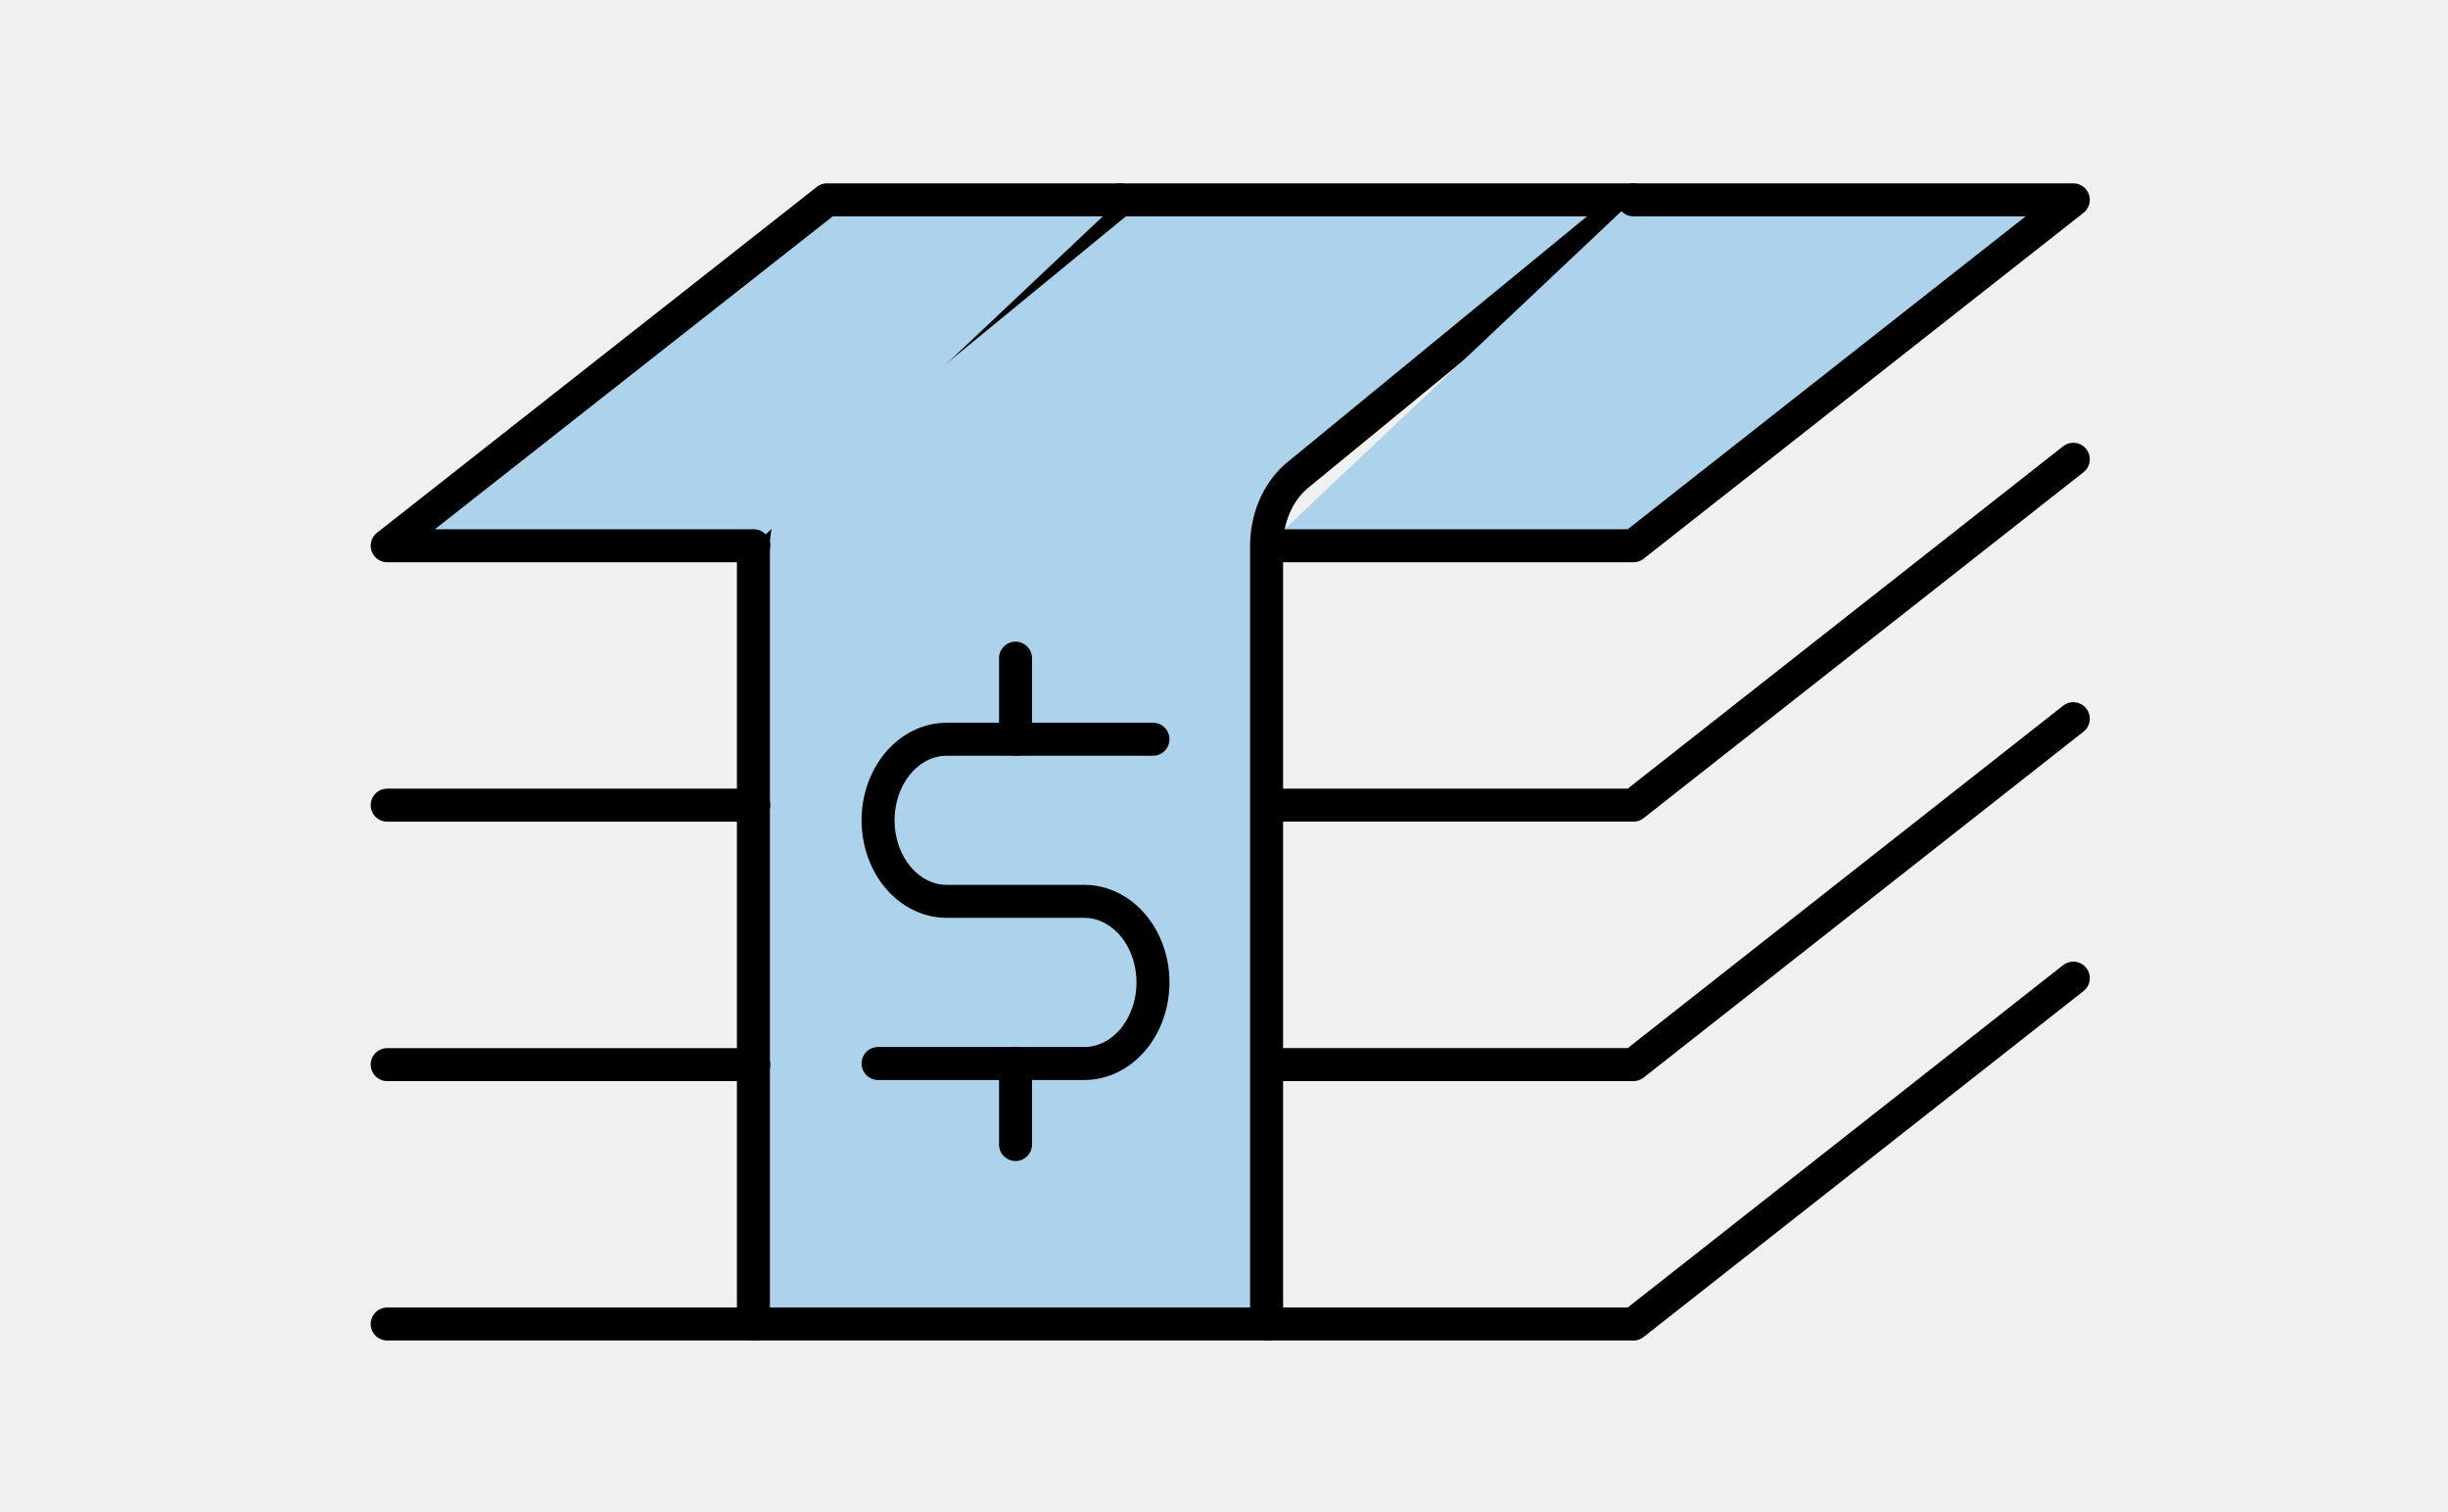
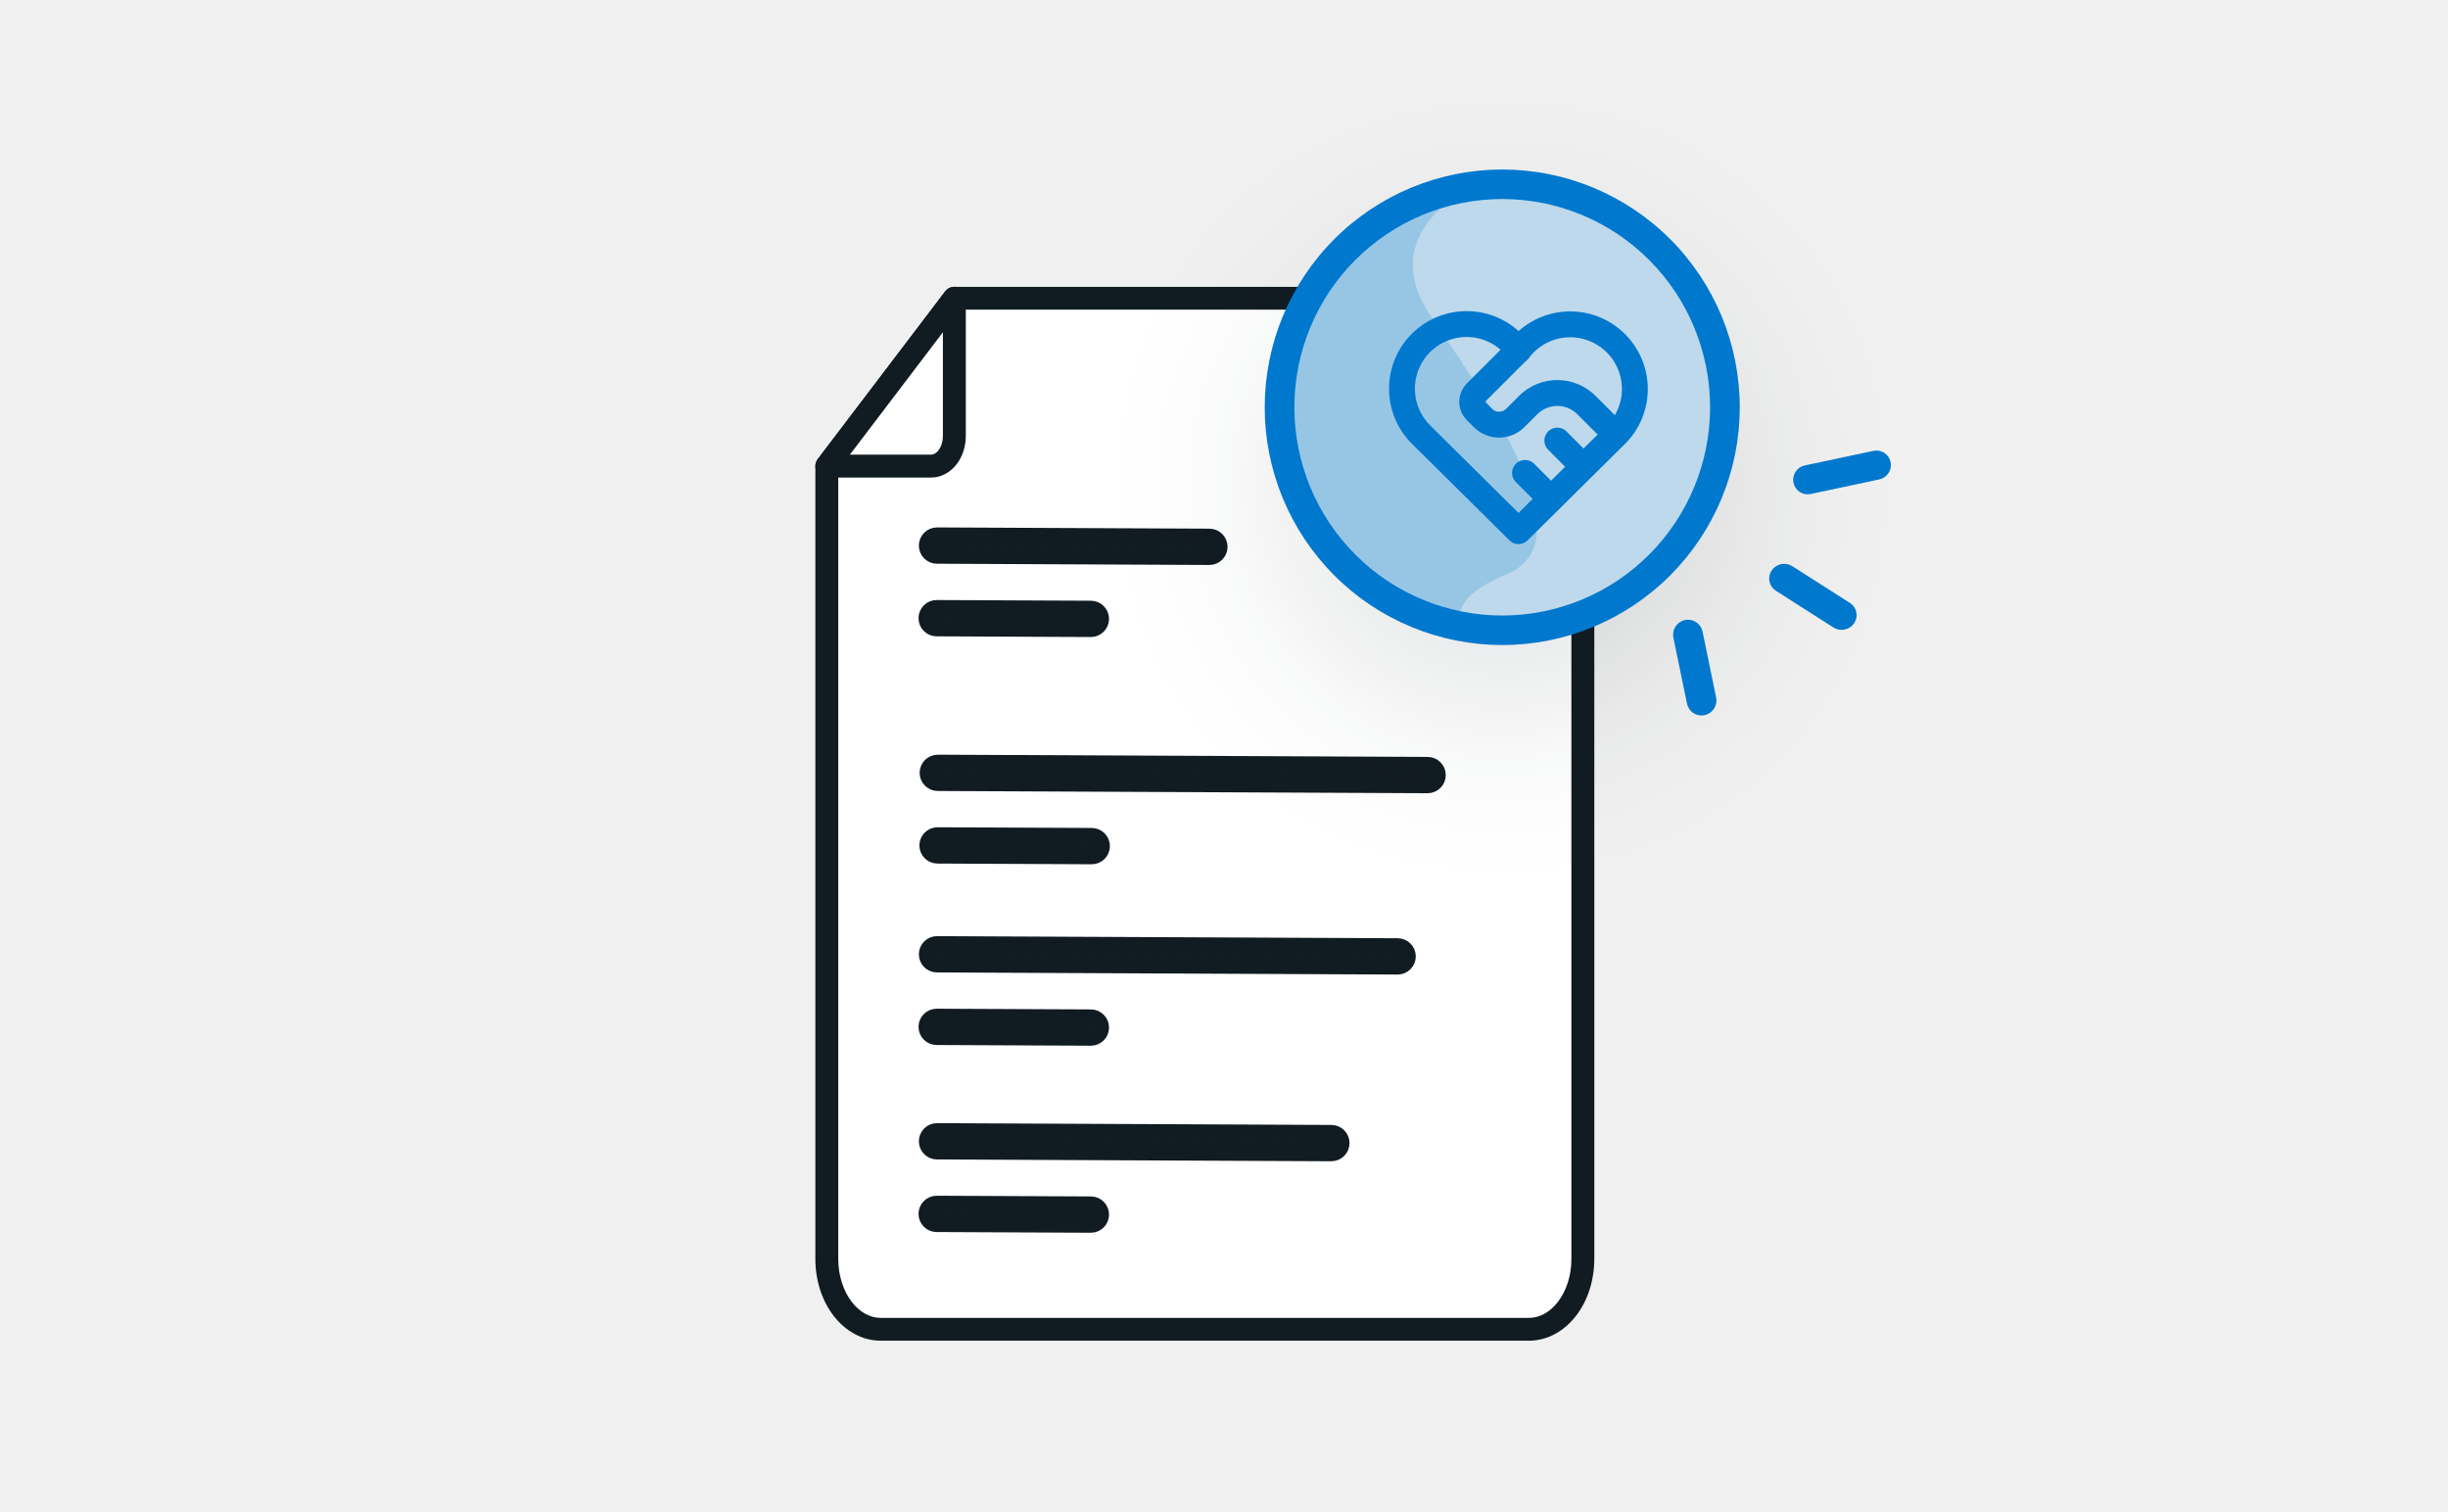
<svg xmlns="http://www.w3.org/2000/svg" width="196" height="121" viewBox="0 0 196 121" fill="none">
-   <path d="M166 36.768L130.782 64.459H101.435" stroke="black" stroke-width="2.641" stroke-linecap="round" stroke-linejoin="round" />
-   <path d="M166 57.539L130.782 85.231H101.435" stroke="black" stroke-width="2.641" stroke-linecap="round" stroke-linejoin="round" />
-   <path d="M166 78.307L130.782 105.998H101.435" stroke="black" stroke-width="2.641" stroke-linecap="round" stroke-linejoin="round" />
-   <path d="M101.41 105.998H60.323V43.692C60.323 42.617 60.535 41.557 60.942 40.596C61.35 39.635 61.942 38.798 62.671 38.153L89.671 16H130.758L103.758 38.153C103.029 38.798 102.437 39.635 102.029 40.596C101.622 41.557 101.41 42.617 101.41 43.692V105.998Z" fill="#ACD2EC" stroke="black" stroke-width="2.641" stroke-linecap="round" stroke-linejoin="round" />
-   <path d="M60.348 64.461H31" stroke="black" stroke-width="2.641" stroke-linecap="round" stroke-linejoin="round" />
-   <path d="M60.348 85.232H31" stroke="black" stroke-width="2.641" stroke-linecap="round" stroke-linejoin="round" />
-   <path d="M60.348 105.998H31" stroke="black" stroke-width="2.641" stroke-linecap="round" stroke-linejoin="round" />
-   <path d="M130.782 16H166L130.782 43.692H101.435" fill="#ACD2EC" />
-   <path d="M130.782 16H166L130.782 43.692H101.435" stroke="black" stroke-width="2.641" stroke-linecap="round" stroke-linejoin="round" />
-   <path d="M60.348 43.692H31L66.217 16H89.696" fill="#ACD2EC" />
-   <path d="M60.348 43.692H31L66.217 16H89.696" stroke="black" stroke-width="2.641" stroke-linecap="round" stroke-linejoin="round" />
-   <path d="M81.309 85.141V91.631" stroke="black" stroke-width="2.641" stroke-linecap="round" stroke-linejoin="round" />
-   <path d="M81.309 52.691V59.182" stroke="black" stroke-width="2.641" stroke-linecap="round" stroke-linejoin="round" />
-   <path d="M70.303 85.143H86.811C88.271 85.143 89.67 84.459 90.702 83.242C91.734 82.025 92.314 80.374 92.314 78.652C92.314 76.931 91.734 75.28 90.702 74.063C89.67 72.846 88.271 72.162 86.811 72.162H75.806C74.347 72.162 72.947 71.478 71.915 70.261C70.883 69.044 70.303 67.393 70.303 65.672C70.303 63.951 70.883 62.3 71.915 61.083C72.947 59.865 74.347 59.182 75.806 59.182H92.314" stroke="black" stroke-width="2.641" stroke-linecap="round" stroke-linejoin="round" />
+   <g clip-path="url(#clip0_56415_737958)">
+     <mask id="mask0_56415_737958" style="mask-type:luminance" maskUnits="userSpaceOnUse" x="0" y="0" width="196" height="121">
+       <path d="M196 0H0V121H196V0Z" fill="white" />
+     </mask>
+     <g mask="url(#mask0_56415_737958)">
+       <path d="M76.41 23.877H122.417C123.561 23.877 124.659 24.469 125.468 25.524C126.278 26.578 126.732 28.008 126.732 29.499V100.8C126.732 102.291 126.278 103.721 125.468 104.775C124.659 105.829 123.561 106.422 122.417 106.422H70.515C69.371 106.422 68.273 105.829 67.463 104.775C66.654 103.721 66.2 102.291 66.2 100.8V37.314L76.41 23.877Z" fill="white" />
+       <path fill-rule="evenodd" clip-rule="evenodd" d="M75.678 23.327C75.852 23.099 76.123 22.965 76.41 22.965H122.416C123.896 22.965 125.246 23.732 126.197 24.97C127.143 26.203 127.649 27.834 127.649 29.5V100.8C127.649 102.465 127.143 104.096 126.197 105.329C125.246 106.568 123.896 107.335 122.416 107.335H70.515C69.035 107.335 67.685 106.568 66.734 105.329C65.788 104.096 65.282 102.465 65.282 100.8V37.314C65.282 37.116 65.347 36.922 65.467 36.764L75.678 23.327ZM76.866 24.79L67.116 37.62V100.8C67.116 102.117 67.52 103.346 68.192 104.222C68.86 105.092 69.705 105.51 70.515 105.51H122.416C123.225 105.51 124.071 105.092 124.739 104.222C125.411 103.346 125.815 102.117 125.815 100.8V29.5C125.815 28.183 125.411 26.954 124.739 26.078C124.071 25.207 123.225 24.79 122.416 24.79H76.866Z" fill="#111B22" />
+       <path d="M66.2 37.314H74.563C75.054 37.311 75.524 37.055 75.87 36.602C76.216 36.149 76.411 35.536 76.41 34.896V23.877L66.2 37.314Z" fill="white" stroke="#111B22" stroke-width="1.834" stroke-linecap="round" stroke-linejoin="round" />
+       <rect x="74.299" y="42.949" width="23.263" height="1.453" rx="0.726" transform="rotate(0.260546 74.2992 42.9493)" fill="#DCDCDC" stroke="#111B22" stroke-width="1.453" />
+       <rect x="74.361" y="61.143" width="40.672" height="1.453" rx="0.726" transform="rotate(0.260546 74.3609 61.1427)" fill="#DCDCDC" stroke="#111B22" stroke-width="1.453" />
+       <rect x="74.299" y="75.67" width="38.333" height="1.453" rx="0.726" transform="rotate(0.260546 74.2992 75.67)" fill="#DCDCDC" stroke="#111B22" stroke-width="1.453" />
+       <rect x="74.299" y="90.642" width="33.027" height="1.453" rx="0.726" transform="rotate(0.260546 74.2992 90.6417)" fill="#DCDCDC" stroke="#111B22" stroke-width="1.453" />
+       <rect x="74.272" y="48.761" width="13.8" height="1.453" rx="0.726" transform="rotate(0.260546 74.2718 48.7608)" fill="#EEEEEE" stroke="#111B22" stroke-width="1.453" />
+       <rect x="74.341" y="66.953" width="13.8" height="1.453" rx="0.726" transform="rotate(0.260546 74.3407 66.9532)" fill="#EEEEEE" stroke="#111B22" stroke-width="1.453" />
+       <rect x="74.272" y="81.48" width="13.8" height="1.453" rx="0.726" transform="rotate(0.260546 74.2718 81.4796)" fill="#EEEEEE" stroke="#111B22" stroke-width="1.453" />
+       <rect x="74.272" y="96.453" width="13.8" height="1.453" rx="0.726" transform="rotate(0.260546 74.2718 96.4532)" fill="#EEEEEE" stroke="#111B22" stroke-width="1.453" />
+       <g filter="url(#filter0_d_56415_737958)">
+         <path d="M102.446 32.607C102.446 34.951 102.907 37.273 103.803 39.439C104.699 41.605 106.012 43.573 107.668 45.231C109.323 46.889 111.289 48.204 113.452 49.101C115.615 49.999 117.934 50.46 120.275 50.46C122.616 50.46 124.935 49.999 127.098 49.101C129.261 48.204 131.227 46.889 132.882 45.231C134.538 43.573 135.851 41.605 136.747 39.439C137.643 37.273 138.105 34.951 138.105 32.607C138.105 27.872 136.226 23.33 132.882 19.982C129.539 16.634 125.004 14.753 120.275 14.753C115.546 14.753 111.011 16.634 107.668 19.982C104.324 23.33 102.446 27.872 102.446 32.607Z" fill="#BDD9EB" />
+         <path fill-rule="evenodd" clip-rule="evenodd" d="M106.827 19.149C110.393 15.579 115.231 13.571 120.277 13.571C125.323 13.571 130.161 15.579 133.727 19.149C137.292 22.72 139.294 27.561 139.294 32.607C139.294 35.105 138.803 37.58 137.847 39.889C136.892 42.197 135.492 44.296 133.727 46.064C131.961 47.832 129.865 49.235 127.557 50.192C125.249 51.149 122.775 51.642 120.277 51.642C117.779 51.642 115.305 51.149 112.997 50.192C110.689 49.235 108.593 47.832 106.827 46.064C105.062 44.296 103.662 42.197 102.707 39.889C101.751 37.58 101.26 35.105 101.26 32.607C101.26 27.561 103.262 22.72 106.827 19.149ZM120.277 15.934C115.866 15.934 111.634 17.689 108.512 20.815C105.39 23.941 103.635 28.182 103.635 32.607C103.635 34.797 104.066 36.966 104.903 38.989C105.74 41.013 106.966 42.85 108.512 44.398C110.058 45.946 111.892 47.173 113.911 48.011C115.929 48.848 118.093 49.279 120.277 49.279C122.461 49.279 124.625 48.848 126.643 48.011C128.662 47.173 130.496 45.946 132.042 44.398C133.588 42.85 134.814 41.013 135.651 38.989C136.488 36.966 136.919 34.797 136.919 32.607C136.919 28.182 135.164 23.941 132.042 20.815C128.92 17.689 124.688 15.934 120.277 15.934Z" fill="#0078CE" />
+         <g clip-path="url(#clip1_56415_737958)">
+           <path d="M129.346 34.831L121.581 42.522L113.815 34.831C113.303 34.332 112.9 33.733 112.63 33.071C112.361 32.409 112.232 31.698 112.251 30.984C112.269 30.27 112.436 29.567 112.74 28.92C113.043 28.273 113.478 27.696 114.016 27.225C114.553 26.754 115.183 26.4 115.864 26.184C116.546 25.969 117.264 25.897 117.975 25.973C118.686 26.048 119.373 26.27 119.993 26.625C120.614 26.979 121.154 27.459 121.581 28.032C122.009 27.463 122.55 26.988 123.17 26.637C123.79 26.286 124.476 26.067 125.185 25.994C125.894 25.921 126.61 25.994 127.289 26.21C127.968 26.426 128.595 26.78 129.13 27.25C129.666 27.719 130.099 28.294 130.403 28.939C130.706 29.584 130.873 30.284 130.894 30.996C130.914 31.708 130.787 32.417 130.521 33.078C130.254 33.739 129.855 34.338 129.346 34.837" stroke="#0078CE" stroke-width="2.071" stroke-linecap="round" stroke-linejoin="round" />
+           <path d="M121.581 28.026L118.171 31.436C117.977 31.63 117.868 31.893 117.868 32.168C117.868 32.443 117.977 32.706 118.171 32.9L118.734 33.462C119.448 34.177 120.608 34.177 121.322 33.462L122.357 32.427C122.975 31.809 123.813 31.462 124.687 31.462C125.561 31.462 126.399 31.809 127.017 32.427L129.346 34.757" stroke="#0078CE" stroke-width="2.071" stroke-linecap="round" stroke-linejoin="round" />
+           <path d="M122.099 37.862L124.169 39.933" stroke="#0078CE" stroke-width="2.071" stroke-linecap="round" stroke-linejoin="round" />
+           <path d="M124.687 35.274L126.758 37.345" stroke="#0078CE" stroke-width="2.071" stroke-linecap="round" stroke-linejoin="round" />
+         </g>
+       </g>
+       <rect x="-0.688" y="-0.45" width="1.167" height="6.783" rx="0.583" transform="matrix(-0.202223 -0.97934 -0.978132 0.207986 150.34 37.1081)" fill="#999999" stroke="#0078CE" stroke-width="1.167" />
+       <rect x="0.463" y="-0.708" width="1.192" height="6.584" rx="0.596" transform="matrix(0.978131 -0.207988 -0.202221 -0.97934 135.179 56.1989)" fill="#999999" stroke="#0078CE" stroke-width="1.192" />
+       <rect x="-0.17" y="-0.81" width="1.183" height="6.657" rx="0.592" transform="matrix(0.556157 -0.831077 -0.843103 -0.537753 147.039 49.4879)" fill="#999999" stroke="#0078CE" stroke-width="1.183" />
+       <path d="M114.568 25.33C109.8 18.297 118.306 14.75 118.306 14.75C113.066 15.638 110.541 17.197 107.215 20.947C106.818 21.395 106.478 21.893 106.205 22.425C104.914 24.939 104.192 26.859 103.554 29.325C103.064 31.218 103.03 33.201 103.404 35.12C103.745 36.866 104.115 38.41 104.654 40.321C105.017 41.606 105.608 42.823 106.446 43.864C108.209 46.053 109.846 47.58 111.34 48.711C112.218 49.377 113.233 49.83 114.286 50.155L117.839 51.252C117.839 51.252 114.278 48.588 120.643 45.962C127.008 43.336 119.335 32.363 114.568 25.33Z" fill="#0078CE" fill-opacity="0.2" />
+     </g>
+   </g>
+   <defs>
+     <filter id="filter0_d_56415_737958" x="88.593" y="7.238" width="63.368" height="63.404" filterUnits="userSpaceOnUse" color-interpolation-filters="sRGB">
+       <feFlood flood-opacity="0" result="BackgroundImageFix" />
+       <feColorMatrix in="SourceAlpha" type="matrix" values="0 0 0 0 0 0 0 0 0 0 0 0 0 0 0 0 0 0 127 0" result="hardAlpha" />
+       <feOffset dy="6.333" />
+       <feGaussianBlur stdDeviation="6.333" />
+       <feColorMatrix type="matrix" values="0 0 0 0 0.071 0 0 0 0 0.106 0 0 0 0 0.129 0 0 0 0.1 0" />
+       <feBlend mode="normal" in2="BackgroundImageFix" result="effect1_dropShadow_56415_737958" />
+       <feBlend mode="normal" in="SourceGraphic" in2="effect1_dropShadow_56415_737958" result="shape" />
+     </filter>
+     <clipPath id="clip0_56415_737958">
+       <rect width="196" height="121" fill="white" />
+     </clipPath>
+     <clipPath id="clip1_56415_737958">
+       <rect width="24.85" height="24.85" fill="white" transform="translate(109.156 21.8135)" />
+     </clipPath>
+   </defs>
</svg>
